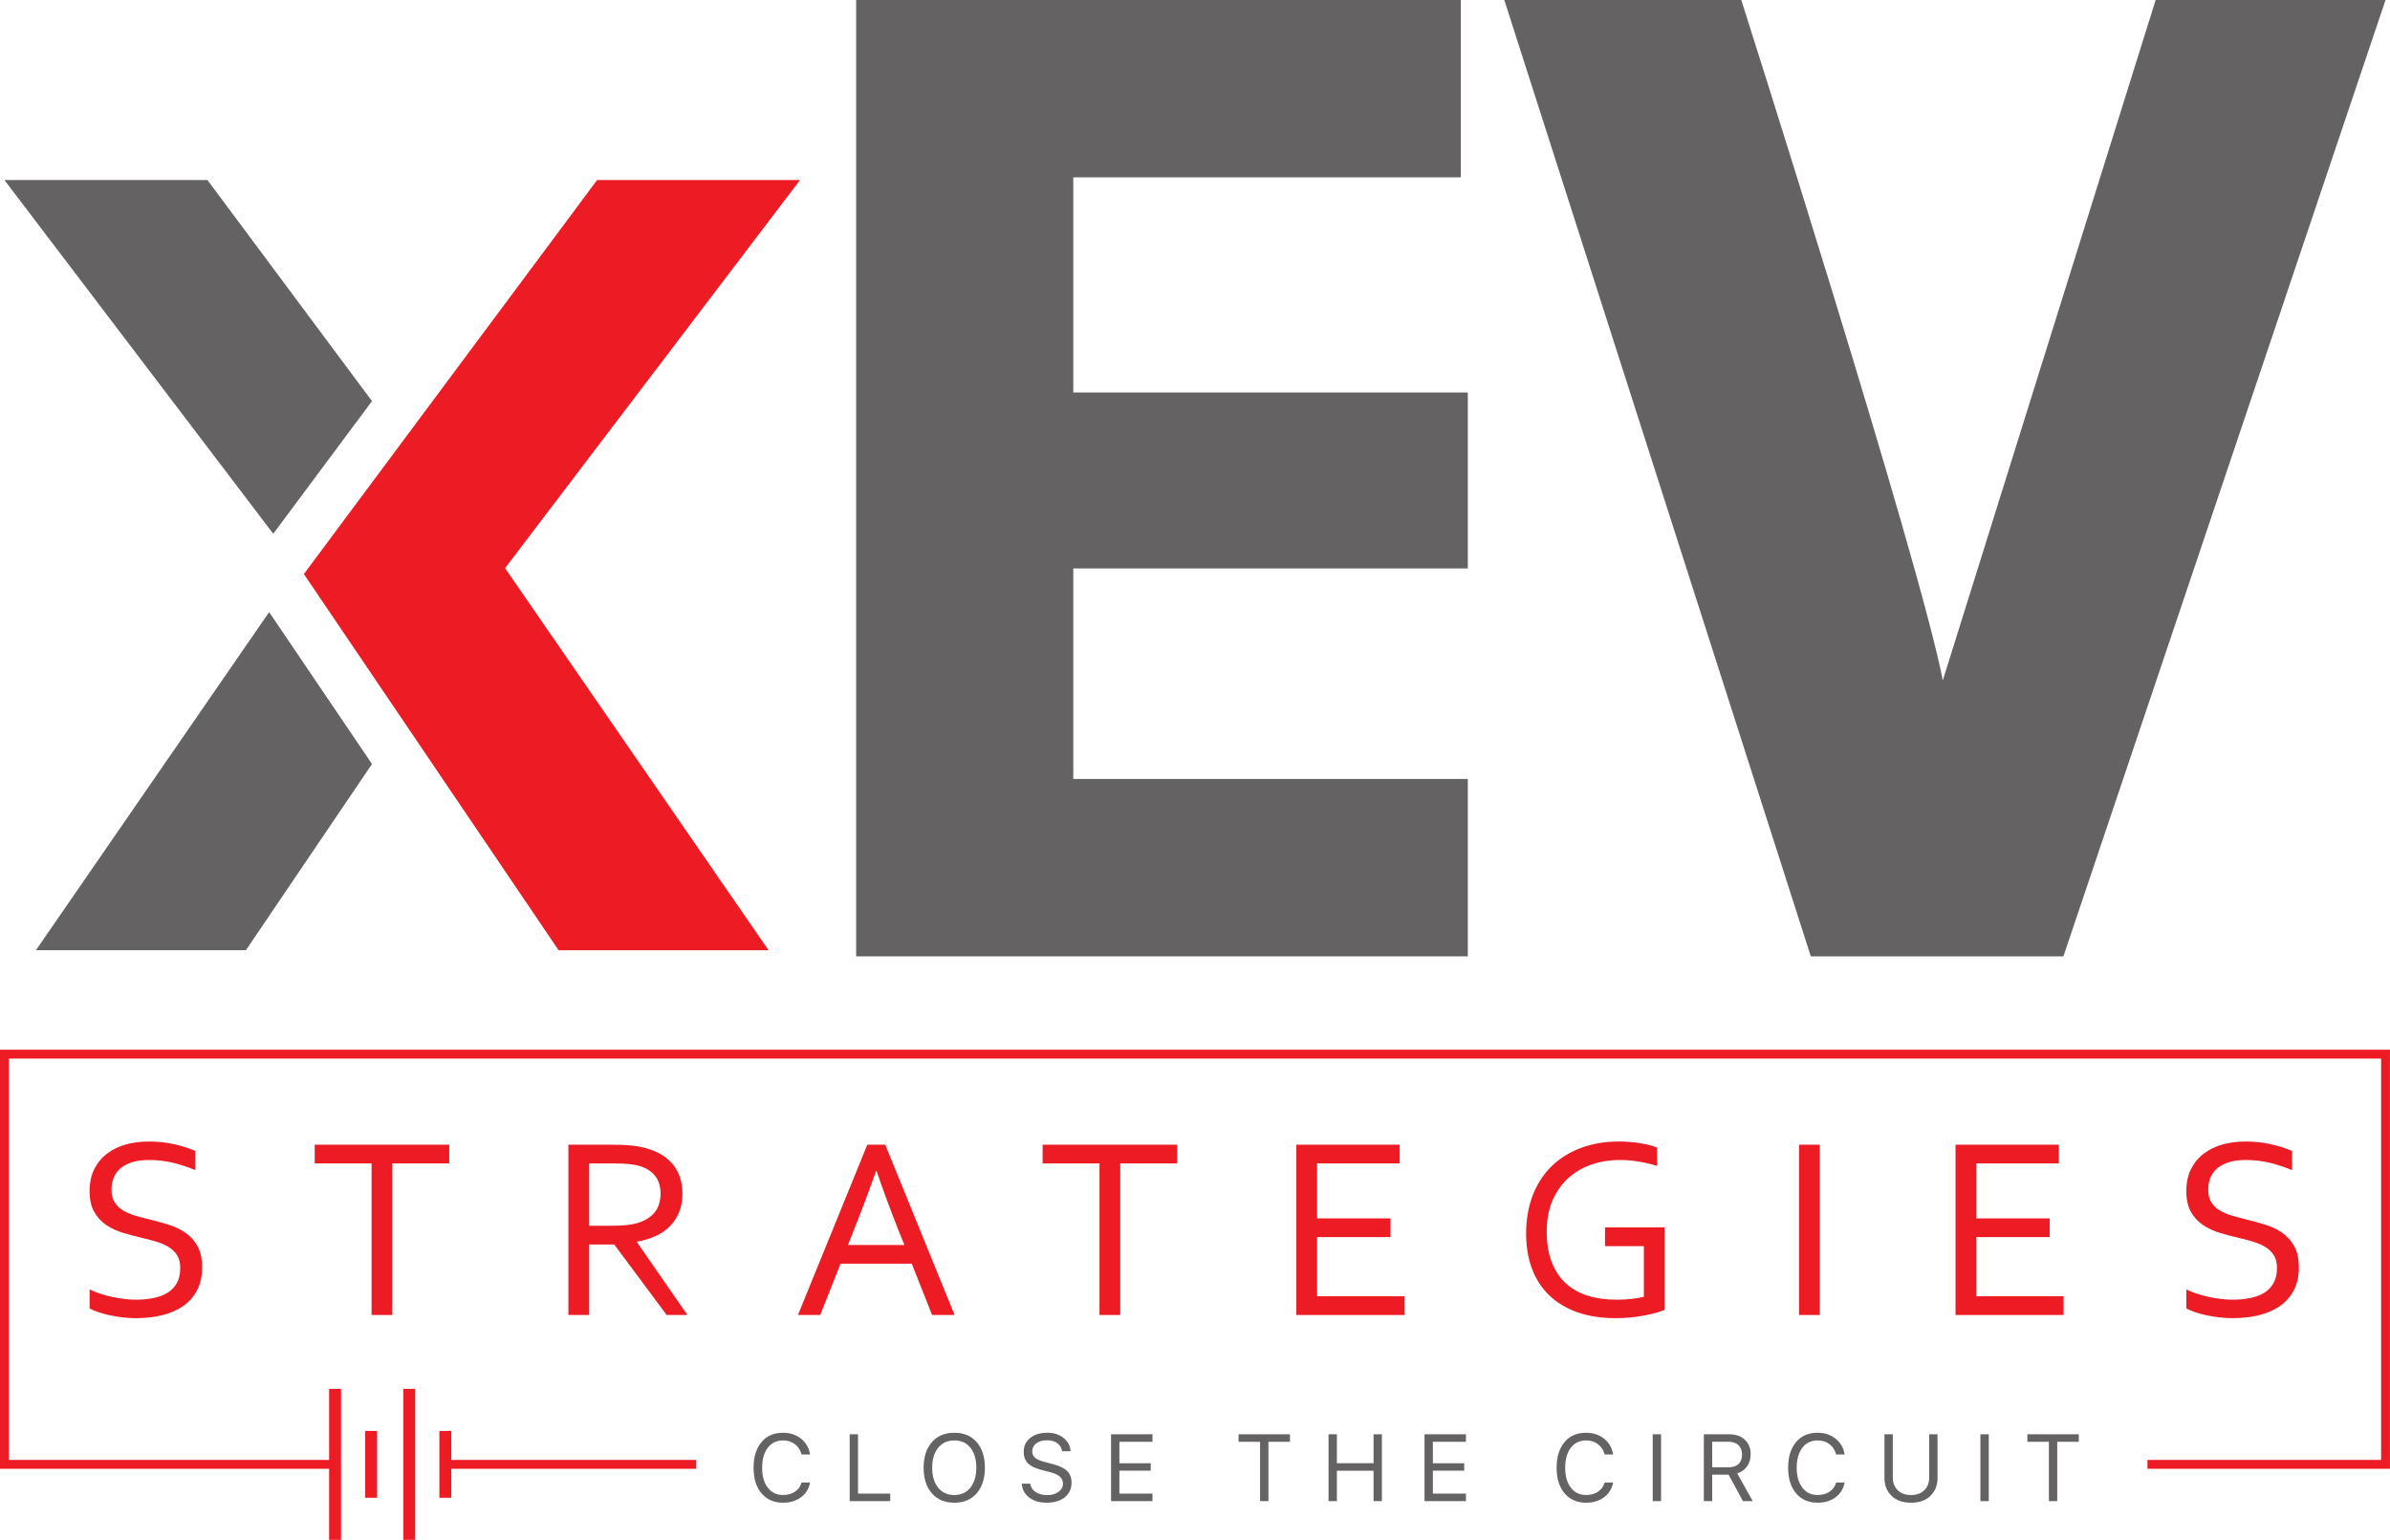
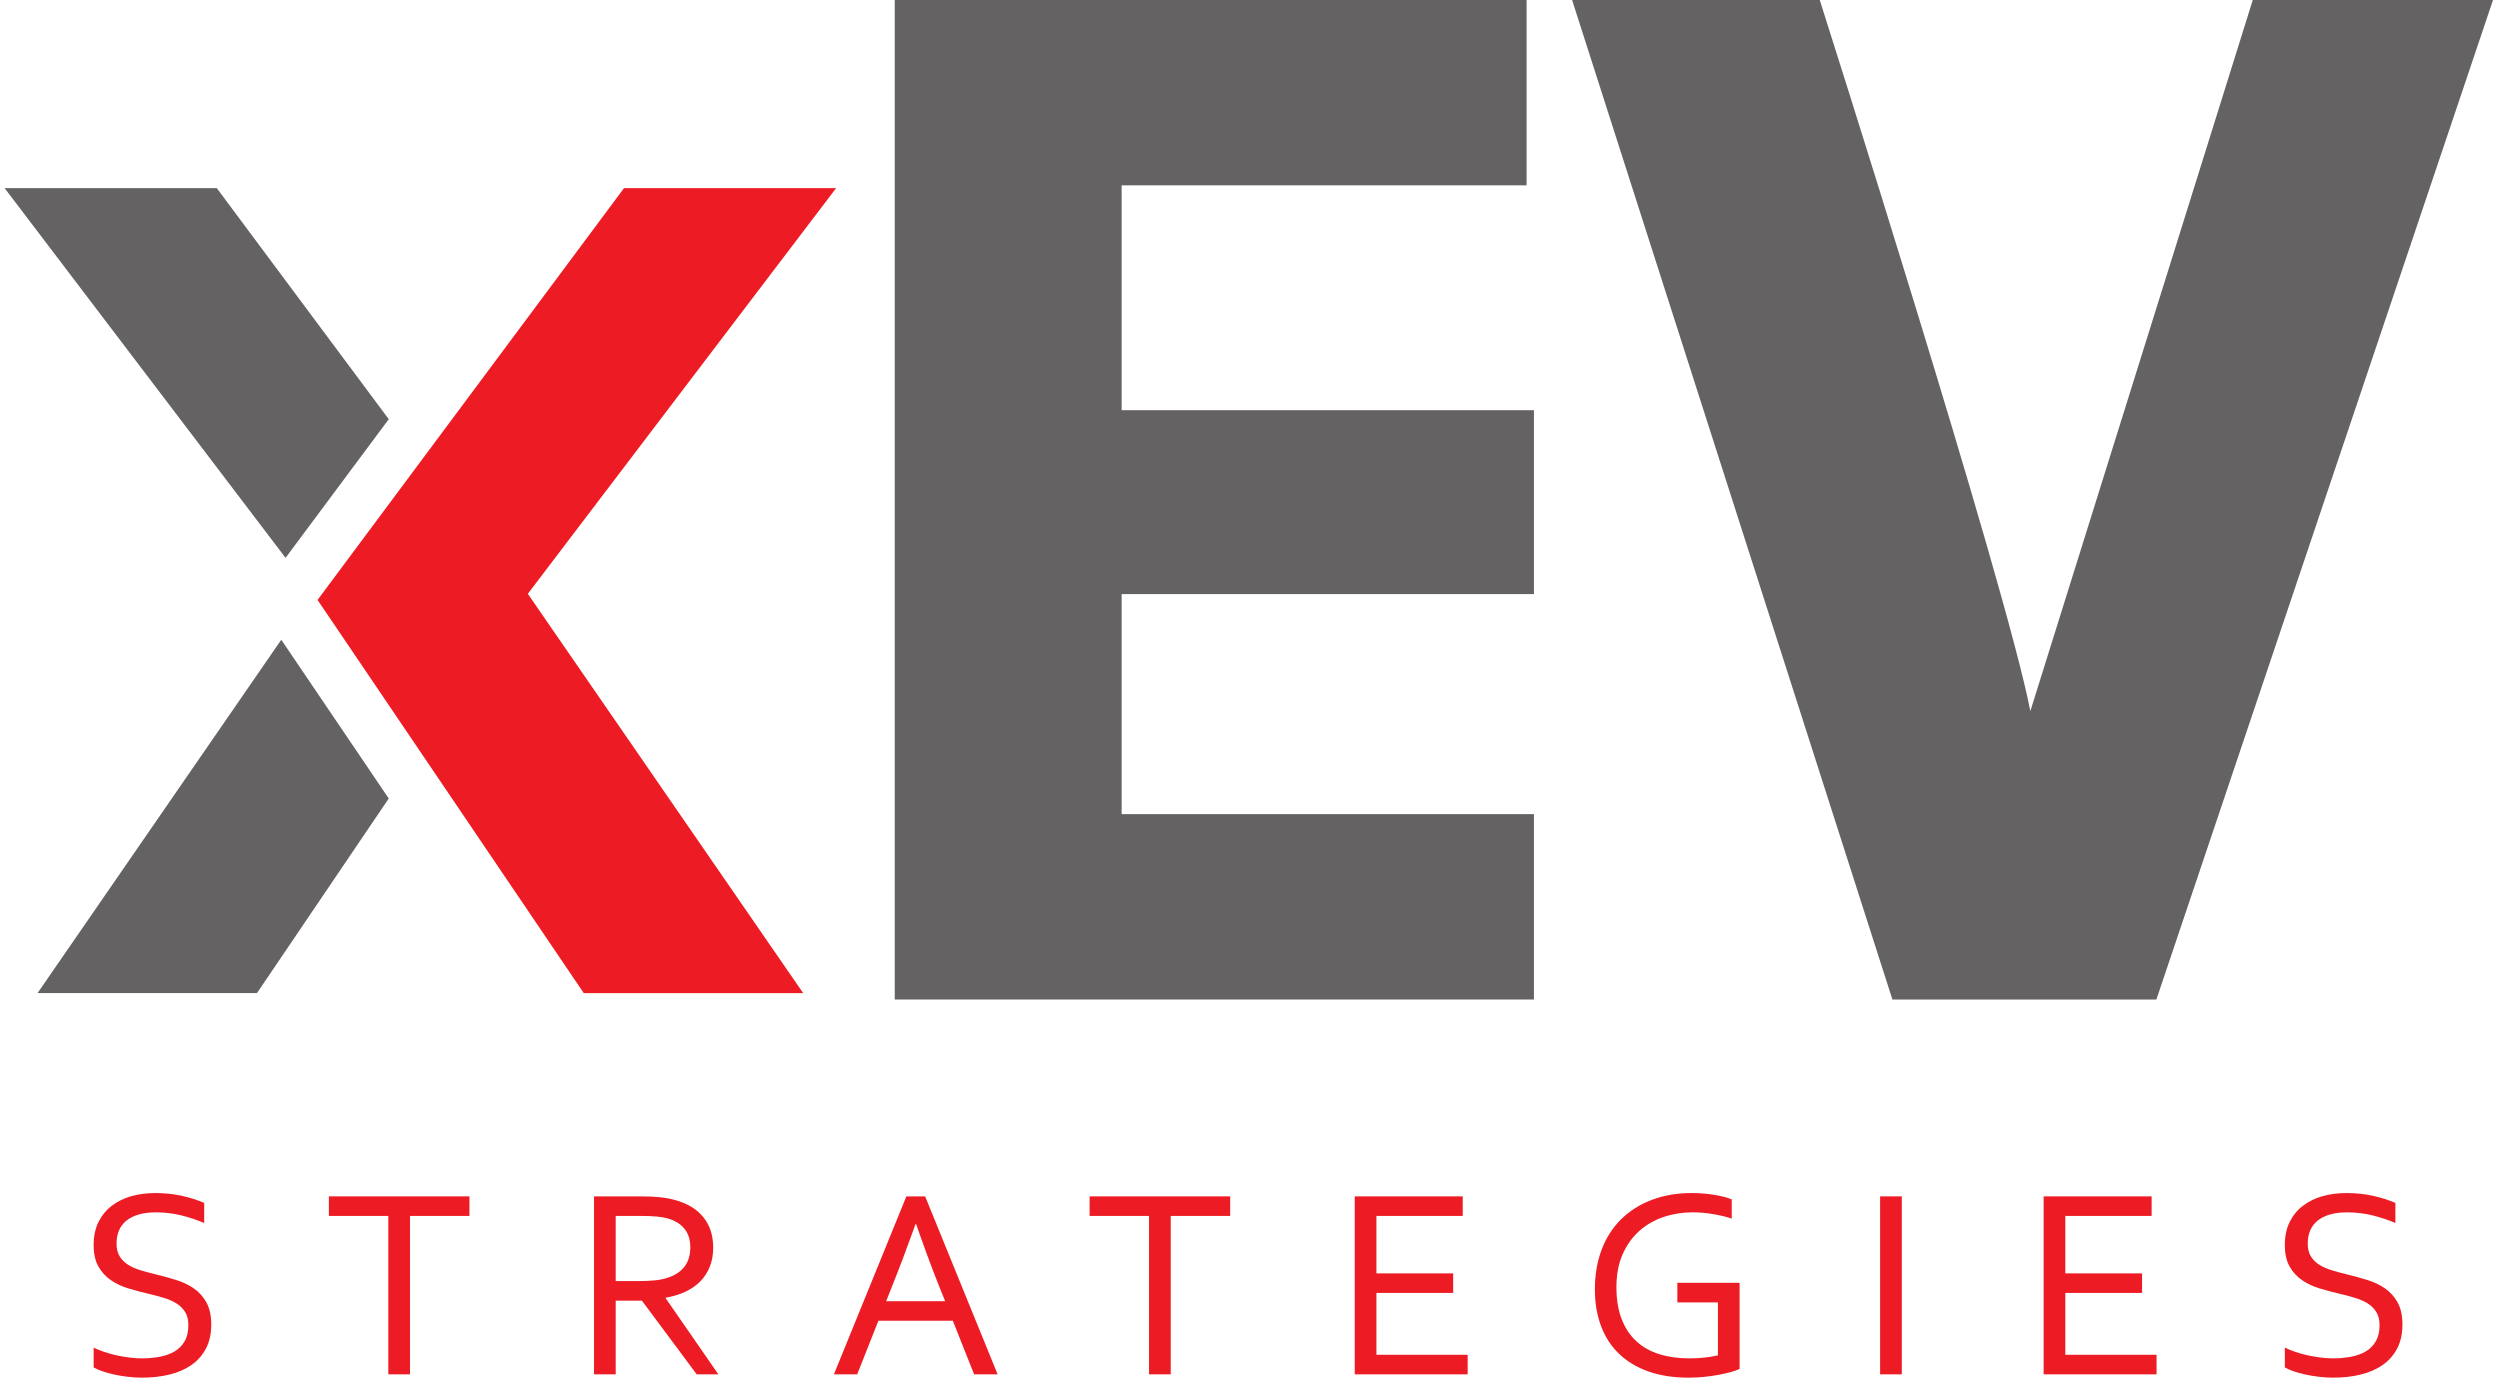
- <svg xmlns="http://www.w3.org/2000/svg" viewBox="0 0 359.667 231.747">
+ <svg xmlns="http://www.w3.org/2000/svg" viewBox="0 0 360 200">
  <g transform="matrix(1.333333,0,0,-1.333333,0,231.7467)" id="g10">
    <g transform="scale(0.1)" id="g12">
      <path id="path14" style="fill:#656263;fill-opacity:1;fill-rule:nonzero;stroke:none" d="M 1656.66,1096.48 H 1211.38 V 858.836 h 445.28 V 658.621 H 966.324 V 1738.13 h 682.406 v -200.2 h -437.35 v -242.84 h 445.28 v -198.61" />
      <path id="path16" style="fill:#656263;fill-opacity:1;fill-rule:nonzero;stroke:none" d="M 2043.8,658.609 1697.85,1738.13 h 267.47 c 0,0 201.8,-633.52 227.44,-768.06 l 240.25,768.06 h 259.46 L 2328.89,658.609 H 2043.8" />
      <path id="path18" style="fill:#ed1c24;fill-opacity:1;fill-rule:nonzero;stroke:none" d="m 125.859,395.172 c 0,-5.652 1.129,-10.32 3.426,-14.012 2.317,-3.699 5.383,-6.73 9.266,-9.121 3.847,-2.398 8.347,-4.359 13.437,-5.898 5.114,-1.532 10.453,-2.961 15.981,-4.301 7.461,-1.809 14.769,-3.828 21.992,-6.039 7.207,-2.199 13.629,-5.231 19.269,-9.11 5.618,-3.882 10.18,-8.929 13.668,-15.16 3.481,-6.23 5.243,-14.222 5.243,-24 0,-9.949 -1.879,-18.543 -5.668,-25.781 -3.782,-7.219 -8.993,-13.16 -15.66,-17.809 -6.672,-4.652 -14.543,-8.082 -23.653,-10.332 -9.094,-2.269 -19.051,-3.379 -29.871,-3.379 -4.969,0 -10.07,0.309 -15.293,0.942 -5.226,0.609 -10.199,1.449 -14.933,2.5 -4.735,1.058 -9.036,2.25 -12.872,3.598 -3.836,1.339 -6.839,2.679 -9.054,4.011 v 21.41 c 3.465,-1.722 7.343,-3.3 11.64,-4.73 4.313,-1.441 8.762,-2.672 13.36,-3.68 4.601,-0.992 9.254,-1.793 13.929,-2.359 4.704,-0.57 9.114,-0.863 13.223,-0.863 6.723,0 13.102,0.57 19.184,1.742 6.066,1.129 11.418,3.039 16.007,5.719 4.602,2.691 8.25,6.351 10.918,11 2.692,4.64 4.032,10.449 4.032,17.449 0,5.742 -1.18,10.492 -3.524,14.211 -2.355,3.742 -5.488,6.832 -9.41,9.269 -3.93,2.442 -8.457,4.43 -13.578,5.961 -5.117,1.539 -10.508,2.981 -16.148,4.32 -7.481,1.731 -14.778,3.649 -21.915,5.809 -7.136,2.16 -13.503,5.152 -19.105,8.973 -5.59,3.84 -10.109,8.758 -13.488,14.816 -3.41,6.024 -5.125,13.723 -5.125,23.113 0,9.758 1.801,18.168 5.363,25.2 3.578,7.05 8.406,12.871 14.52,17.461 6.097,4.597 13.121,7.988 21.07,10.199 7.949,2.211 16.422,3.301 25.43,3.301 10.23,0 19.8,-0.981 28.648,-2.93 8.859,-1.973 16.98,-4.543 24.352,-7.703 v -21.68 c -7.954,3.352 -16.161,6.07 -24.641,8.191 -8.473,2.09 -17.539,3.2 -27.231,3.301 -7.257,0 -13.589,-0.793 -18.941,-2.383 -5.367,-1.578 -9.82,-3.828 -13.367,-6.75 -3.543,-2.918 -6.168,-6.457 -7.902,-10.617 -1.719,-4.172 -2.579,-8.781 -2.579,-13.859" />
      <path id="path20" style="fill:#ed1c24;fill-opacity:1;fill-rule:nonzero;stroke:none" d="M 442.809,253.809 H 419.391 V 424.898 H 355.188 V 446.02 H 507.027 V 424.898 H 442.809 V 253.809" />
      <path id="path22" style="fill:#ed1c24;fill-opacity:1;fill-rule:nonzero;stroke:none" d="M 664.965,424.898 V 354.52 h 23.109 c 7.192,0 13.321,0.23 18.391,0.71 5.078,0.489 9.621,1.34 13.664,2.579 8.117,2.5 14.398,6.472 18.809,11.929 4.398,5.461 6.609,12.602 6.609,21.403 -0.102,8.238 -2.211,14.859 -6.332,19.898 -4.11,5.031 -9.813,8.652 -17.09,10.852 -3.449,1.058 -7.559,1.82 -12.359,2.3 -4.789,0.469 -10.86,0.707 -18.235,0.707 z m 0,-91.5 V 253.82 h -23.434 v 192.2 h 49.793 c 8.41,0 15.563,-0.309 21.449,-0.938 5.883,-0.621 11.27,-1.613 16.145,-2.961 13.387,-3.633 23.625,-9.832 30.715,-18.59 7.062,-8.75 10.609,-19.711 10.609,-32.82 0,-7.75 -1.238,-14.699 -3.738,-20.832 -2.481,-6.117 -5.969,-11.438 -10.488,-15.949 -4.485,-4.5 -9.879,-8.168 -16.153,-11.051 -6.277,-2.879 -13.238,-4.981 -20.91,-6.32 v -0.571 l 56.891,-82.168 h -23.399 l -59.199,79.578 h -28.281" />
      <path id="path24" style="fill:#ed1c24;fill-opacity:1;fill-rule:nonzero;stroke:none" d="m 988.816,416.148 c -8.578,-23.929 -16.769,-45.679 -24.578,-65.207 l -7.175,-18.113 h 63.697 l -7.28,18.082 c -7.89,19.891 -15.921,41.641 -24.089,65.238 z M 900.621,253.809 978.895,446.02 h 20.253 l 78.282,-192.211 h -25.41 l -22.96,57.902 h -80.365 l -22.949,-57.902 h -25.125" />
      <path id="path26" style="fill:#ed1c24;fill-opacity:1;fill-rule:nonzero;stroke:none" d="m 1264.39,253.809 h -23.42 v 171.089 h -64.2 v 21.122 h 151.83 v -21.122 h -64.21 V 253.809" />
      <path id="path28" style="fill:#ed1c24;fill-opacity:1;fill-rule:nonzero;stroke:none" d="m 1486.55,274.941 h 98.52 V 253.809 H 1463.12 V 446.02 h 116.64 v -21.122 h -93.21 v -62.046 h 82.87 V 341.73 h -82.87 v -66.789" />
      <path id="path30" style="fill:#ed1c24;fill-opacity:1;fill-rule:nonzero;stroke:none" d="m 1855.35,331.531 h -43.82 v 21.11 h 67.23 v -92.942 c -2.02,-1.039 -4.97,-2.117 -8.83,-3.23 -3.88,-1.09 -8.32,-2.129 -13.29,-3.09 -4.97,-0.949 -10.33,-1.699 -16.03,-2.289 -5.69,-0.578 -11.32,-0.86 -16.87,-0.86 -16.48,0 -31,2.25 -43.6,6.739 -12.6,4.511 -23.14,10.883 -31.68,19.121 -8.51,8.23 -14.99,18.23 -19.38,30.019 -4.41,11.782 -6.6,24.891 -6.6,39.352 0,15.711 2.4,29.988 7.23,42.82 4.82,12.821 11.83,23.789 20.97,32.891 9.16,9.09 20.22,16.109 33.19,21.039 12.98,4.918 27.28,7.391 42.88,7.391 4.21,0 8.43,-0.161 12.65,-0.493 4.21,-0.347 8.23,-0.808 12.06,-1.449 3.83,-0.609 7.37,-1.359 10.62,-2.219 3.27,-0.859 6,-1.769 8.2,-2.73 v -20.68 c -5.74,1.91 -12.36,3.508 -19.83,4.797 -7.46,1.293 -14.94,1.953 -22.41,1.953 -10.91,0 -21.33,-1.66 -31.24,-4.972 -9.9,-3.297 -18.65,-8.297 -26.21,-15.008 -7.56,-6.692 -13.59,-15.102 -18.1,-25.199 -4.5,-10.114 -6.74,-21.954 -6.74,-35.543 0,-13.329 1.85,-24.809 5.6,-34.469 3.73,-9.699 9.02,-17.692 15.86,-23.988 6.84,-6.34 15.14,-11 24.89,-14.024 9.75,-3.019 20.59,-4.519 32.52,-4.519 5.54,0 11,0.293 16.38,0.863 5.38,0.566 10.18,1.379 14.35,2.437 v 57.172" />
      <path id="path32" style="fill:#ed1c24;fill-opacity:1;fill-rule:nonzero;stroke:none" d="m 2030.52,446.02 h 23.43 V 253.809 h -23.43 V 446.02" />
      <path id="path34" style="fill:#ed1c24;fill-opacity:1;fill-rule:nonzero;stroke:none" d="m 2230.55,274.941 h 98.54 V 253.809 H 2207.13 V 446.02 h 116.63 v -21.122 h -93.21 v -62.046 h 82.87 V 341.73 h -82.87 v -66.789" />
      <path id="path36" style="fill:#ed1c24;fill-opacity:1;fill-rule:nonzero;stroke:none" d="m 2492.35,395.172 c 0,-5.652 1.13,-10.32 3.42,-14.012 2.3,-3.699 5.39,-6.73 9.24,-9.121 3.88,-2.398 8.37,-4.359 13.47,-5.898 5.11,-1.532 10.44,-2.961 15.98,-4.301 7.45,-1.809 14.75,-3.828 21.98,-6.039 7.21,-2.199 13.62,-5.231 19.27,-9.11 5.62,-3.882 10.18,-8.929 13.67,-15.16 3.49,-6.23 5.23,-14.222 5.23,-24 0,-9.949 -1.88,-18.543 -5.67,-25.781 -3.77,-7.219 -8.97,-13.16 -15.64,-17.809 -6.67,-4.652 -14.55,-8.082 -23.66,-10.332 -9.08,-2.269 -19.04,-3.379 -29.86,-3.379 -4.98,0 -10.08,0.309 -15.29,0.942 -5.23,0.609 -10.22,1.449 -14.94,2.5 -4.74,1.058 -9.04,2.25 -12.88,3.598 -3.82,1.339 -6.84,2.679 -9.05,4.011 v 21.41 c 3.46,-1.722 7.35,-3.3 11.62,-4.73 4.33,-1.441 8.79,-2.672 13.38,-3.68 4.6,-0.992 9.25,-1.793 13.94,-2.359 4.69,-0.57 9.1,-0.863 13.22,-0.863 6.71,0 13.1,0.57 19.18,1.742 6.06,1.129 11.42,3.039 16.01,5.719 4.6,2.691 8.23,6.351 10.91,11 2.69,4.64 4.03,10.449 4.03,17.449 0,5.742 -1.17,10.492 -3.52,14.211 -2.35,3.742 -5.49,6.832 -9.4,9.269 -3.94,2.442 -8.47,4.43 -13.6,5.961 -5.1,1.539 -10.49,2.981 -16.14,4.32 -7.47,1.731 -14.77,3.649 -21.9,5.809 -7.14,2.16 -13.51,5.152 -19.11,8.973 -5.6,3.84 -10.11,8.758 -13.51,14.816 -3.39,6.024 -5.11,13.723 -5.11,23.113 0,9.758 1.79,18.168 5.37,25.2 3.57,7.05 8.4,12.871 14.51,17.461 6.1,4.597 13.12,7.988 21.07,10.199 7.96,2.211 16.43,3.301 25.43,3.301 10.24,0 19.79,-0.981 28.65,-2.93 8.86,-1.973 16.97,-4.543 24.36,-7.703 v -21.68 c -7.95,3.352 -16.17,6.07 -24.64,8.191 -8.48,2.09 -17.55,3.2 -27.23,3.301 -7.26,0 -13.59,-0.793 -18.94,-2.383 -5.38,-1.578 -9.83,-3.828 -13.37,-6.75 -3.54,-2.918 -6.18,-6.457 -7.9,-10.617 -1.72,-4.172 -2.58,-8.781 -2.58,-13.859" />
-       <path id="path38" style="fill:#656263;fill-opacity:1;fill-rule:nonzero;stroke:none" d="m 859.48,52.539 c -5.972,7.07 -8.957,16.691 -8.957,28.852 0,12.199 2.977,21.839 8.934,28.91 5.957,7.07 14.063,10.597 24.309,10.597 7.945,0 14.742,-2.25 20.382,-6.777 5.649,-4.531 9.028,-10.441 10.137,-17.73 h -9.562 c -1.254,4.89 -3.762,8.738 -7.528,11.578 -3.761,2.851 -8.242,4.261 -13.429,4.261 -7.25,0 -12.989,-2.769 -17.223,-8.308 -4.238,-5.543 -6.352,-13.051 -6.352,-22.531 0,-9.441 2.122,-16.93 6.375,-22.469 4.25,-5.551 10,-8.312 17.247,-8.312 5.265,0 9.765,1.262 13.515,3.789 3.746,2.523 6.211,5.973 7.395,10.32 h 9.562 c -1.254,-6.93 -4.64,-12.469 -10.164,-16.598 -5.523,-4.133 -12.289,-6.191 -20.308,-6.191 -10.243,0 -18.352,3.531 -24.333,10.609" />
-       <path id="path40" style="fill:#656263;fill-opacity:1;fill-rule:nonzero;stroke:none" d="m 1004.78,52.172 c 0,-1.711 0,-3.113 0,-4.223 0,-1.129 0,-2.527 0,-4.238 h -45.788 v 75.43 h 9.41 V 52.172 h 36.378" />
-       <path id="path42" style="fill:#656263;fill-opacity:1;fill-rule:nonzero;stroke:none" d="m 1058.87,103.922 c -4.49,-5.543 -6.74,-13.043 -6.74,-22.481 0,-9.332 2.2,-16.812 6.61,-22.422 4.41,-5.609 10.53,-8.41 18.37,-8.41 7.74,0 13.81,2.801 18.22,8.41 4.41,5.609 6.61,13.09 6.61,22.422 0,9.438 -2.21,16.938 -6.64,22.481 -4.42,5.539 -10.49,8.308 -18.19,8.308 -7.66,0 -13.75,-2.769 -18.24,-8.308 z m 43.54,6.328 c 6.13,-7.109 9.2,-16.711 9.2,-28.809 0,-12.051 -3.06,-21.652 -9.17,-28.801 -6.12,-7.141 -14.56,-10.711 -25.33,-10.711 -10.8,0 -19.28,3.57 -25.43,10.711 -6.15,7.149 -9.22,16.75 -9.22,28.801 0,12.129 3.11,21.739 9.33,28.829 6.22,7.089 14.66,10.628 25.32,10.628 10.74,0 19.17,-3.539 25.3,-10.648" />
-       <path id="path44" style="fill:#656263;fill-opacity:1;fill-rule:nonzero;stroke:none" d="m 1153.21,63.41 c 1.92,0 3.51,0 4.76,0 1.25,0 2.84,0 4.76,0 0.59,-3.93 2.63,-7.078 6.11,-9.41 3.49,-2.328 7.91,-3.5 13.28,-3.5 5.09,0 9.3,1.23 12.62,3.691 3.33,2.457 5,5.539 5,9.27 0,3.211 -1.22,5.867 -3.67,8 -2.43,2.129 -6.25,3.84 -11.44,5.129 l -9.67,2.512 c -6.83,1.738 -11.8,4.219 -14.9,7.438 -3.1,3.223 -4.65,7.519 -4.65,12.891 0,6.41 2.45,11.59 7.34,15.55 4.9,3.95 11.34,5.918 19.32,5.918 7.28,0 13.38,-1.937 18.29,-5.847 4.91,-3.903 7.56,-8.903 7.95,-15 h -9.46 c -0.67,3.871 -2.51,6.89 -5.52,9.078 -3.01,2.16 -6.87,3.262 -11.58,3.262 -5.01,0 -9.05,-1.153 -12.1,-3.45 -3.05,-2.3 -4.57,-5.371 -4.57,-9.203 0,-2.969 1.12,-5.367 3.37,-7.207 2.25,-1.852 5.97,-3.43 11.16,-4.762 l 7.89,-2.09 c 7.81,-1.949 13.41,-4.57 16.81,-7.84 3.4,-3.269 5.09,-7.691 5.09,-13.23 0,-6.93 -2.53,-12.449 -7.6,-16.539 -5.07,-4.09 -11.93,-6.141 -20.57,-6.141 -7.98,0 -14.52,1.949 -19.63,5.852 -5.1,3.91 -7.9,9.117 -8.39,15.629" />
-       <path id="path46" style="fill:#656263;fill-opacity:1;fill-rule:nonzero;stroke:none" d="m 1300.75,52.172 c 0,-1.711 0,-3.113 0,-4.223 0,-1.129 0,-2.527 0,-4.238 h -46.73 v 75.43 h 46.73 v -8.481 h -37.32 V 86.461 h 35.38 v -8.359 h -35.38 V 52.172 h 37.32" />
-       <path id="path48" style="fill:#656263;fill-opacity:1;fill-rule:nonzero;stroke:none" d="m 1431.62,43.711 c -1.89,0 -3.45,0 -4.71,0 -1.25,0 -2.82,0 -4.7,0 V 110.66 h -24.3 v 8.481 h 58.01 v -8.481 h -24.3 V 43.711" />
-       <path id="path50" style="fill:#656263;fill-opacity:1;fill-rule:nonzero;stroke:none" d="m 1559.69,43.711 c -1.87,0 -3.44,0 -4.69,0 -1.26,0 -2.83,0 -4.71,0 v 34.34 h -41.4 V 43.711 h -9.41 v 75.43 h 9.41 V 86.519 h 41.4 v 32.621 h 9.4 V 43.711" />
-       <path id="path52" style="fill:#656263;fill-opacity:1;fill-rule:nonzero;stroke:none" d="m 1654.55,52.172 c 0,-1.711 0,-3.113 0,-4.223 0,-1.129 0,-2.527 0,-4.238 h -46.74 v 75.43 h 46.74 v -8.481 h -37.33 V 86.461 h 35.38 v -8.359 h -35.38 V 52.172 h 37.33" />
-       <path id="path54" style="fill:#656263;fill-opacity:1;fill-rule:nonzero;stroke:none" d="m 1765.86,52.539 c -5.97,7.07 -8.96,16.691 -8.96,28.852 0,12.199 2.98,21.839 8.93,28.91 5.96,7.07 14.07,10.597 24.31,10.597 7.94,0 14.74,-2.25 20.38,-6.777 5.65,-4.531 9.03,-10.441 10.15,-17.73 h -9.57 c -1.25,4.89 -3.76,8.738 -7.53,11.578 -3.76,2.851 -8.23,4.261 -13.43,4.261 -7.24,0 -12.99,-2.769 -17.22,-8.308 -4.23,-5.543 -6.35,-13.051 -6.35,-22.531 0,-9.441 2.13,-16.93 6.37,-22.469 4.25,-5.551 10,-8.312 17.25,-8.312 5.26,0 9.77,1.262 13.52,3.789 3.74,2.523 6.21,5.973 7.39,10.32 h 9.57 c -1.26,-6.93 -4.65,-12.469 -10.17,-16.598 -5.52,-4.133 -12.29,-6.191 -20.31,-6.191 -10.24,0 -18.35,3.531 -24.33,10.609" />
-       <path id="path56" style="fill:#656263;fill-opacity:1;fill-rule:nonzero;stroke:none" d="m 1874.78,43.711 c -1.88,0 -3.45,0 -4.71,0 -1.25,0 -2.82,0 -4.7,0 v 75.43 h 9.41 V 43.711" />
-       <path id="path58" style="fill:#656263;fill-opacity:1;fill-rule:nonzero;stroke:none" d="m 1932.48,110.77 c 0,-3.911 0,-7.29 0,-10.141 0,-2.86 0,-5.707 0,-8.57 0,-2.859 0,-6.238 0,-10.137 h 18.55 c 4.84,0 8.58,1.238 11.21,3.727 2.63,2.492 3.95,6.051 3.95,10.691 0,4.531 -1.38,8.07 -4.13,10.609 -2.76,2.551 -6.57,3.821 -11.45,3.821 z m 0,-37.219 c 0,-6 0,-10.969 0,-14.922 0,-3.957 0,-8.93 0,-14.918 h -9.42 v 75.43 h 28.81 c 7.28,0 13.11,-2.051 17.48,-6.153 4.38,-4.097 6.56,-9.539 6.56,-16.328 0,-5.27 -1.34,-9.82 -4.02,-13.649 -2.69,-3.832 -6.4,-6.5 -11.13,-7.992 l 17.45,-31.309 h -11.03 l -16.15,29.84 h -18.55" />
-       <path id="path60" style="fill:#656263;fill-opacity:1;fill-rule:nonzero;stroke:none" d="m 2027.16,52.539 c -5.97,7.07 -8.96,16.691 -8.96,28.852 0,12.199 2.98,21.839 8.93,28.91 5.96,7.07 14.07,10.597 24.31,10.597 7.94,0 14.74,-2.25 20.38,-6.777 5.65,-4.531 9.02,-10.441 10.15,-17.73 h -9.57 c -1.25,4.89 -3.76,8.738 -7.53,11.578 -3.76,2.851 -8.23,4.261 -13.43,4.261 -7.25,0 -12.99,-2.769 -17.23,-8.308 -4.22,-5.543 -6.34,-13.051 -6.34,-22.531 0,-9.441 2.13,-16.93 6.37,-22.469 4.25,-5.551 10,-8.312 17.25,-8.312 5.26,0 9.76,1.262 13.51,3.789 3.75,2.523 6.22,5.973 7.4,10.32 h 9.57 c -1.26,-6.93 -4.65,-12.469 -10.17,-16.598 -5.53,-4.133 -12.29,-6.191 -20.31,-6.191 -10.24,0 -18.35,3.531 -24.33,10.609" />
-       <path id="path62" style="fill:#656263;fill-opacity:1;fill-rule:nonzero;stroke:none" d="m 2136.33,119.141 c 0,-6.602 0,-12.313 0,-17.153 0,-4.847 0,-9.699 0,-14.558 0,-4.859 0,-10.59 0,-17.168 0,-5.68 1.79,-10.371 5.38,-14.082 3.59,-3.711 8.65,-5.57 15.16,-5.57 6.55,0 11.61,1.859 15.19,5.57 3.57,3.711 5.36,8.402 5.36,14.082 v 48.879 h 9.4 V 69.629 c 0,-8.039 -2.65,-14.668 -7.94,-19.891 -5.3,-5.199 -12.63,-7.809 -22.01,-7.809 -9.34,0 -16.66,2.609 -21.98,7.809 -5.31,5.223 -7.97,11.851 -7.97,19.891 v 49.512 h 9.41" />
-       <path id="path64" style="fill:#656263;fill-opacity:1;fill-rule:nonzero;stroke:none" d="m 2244.63,43.711 c -1.88,0 -3.44,0 -4.7,0 -1.25,0 -2.83,0 -4.71,0 v 75.43 h 9.41 V 43.711" />
-       <path id="path66" style="fill:#656263;fill-opacity:1;fill-rule:nonzero;stroke:none" d="m 2321.93,43.711 c -1.89,0 -3.45,0 -4.71,0 -1.25,0 -2.82,0 -4.7,0 V 110.66 h -24.3 v 8.481 h 58.02 v -8.481 h -24.31 V 43.711" />
-       <path id="path68" style="fill:#ed1c24;fill-opacity:1;fill-rule:nonzero;stroke:none" d="m 2697.47,80.211 h -273.73 v 10 h 263.73 V 543.23 H 10 V 90.211 h 368.18 v -10 H 0 V 553.23 H 2697.47 V 80.211" />
-       <path id="path70" style="fill:#ed1c24;fill-opacity:1;fill-rule:nonzero;stroke:none" d="M 785.816,80.211 H 502.637 v 10 h 283.179 v -10" />
      <path id="path72" style="fill:#656263;fill-opacity:1;fill-rule:nonzero;stroke:none" d="M 303.777,1047.18 419.848,875.719 277.551,665.582 H 40.57 L 303.777,1047.18" />
      <path id="path74" style="fill:#656263;fill-opacity:1;fill-rule:nonzero;stroke:none" d="M 308.398,1135.62 4.988,1534.9 H 234.125 L 419.859,1285.36 308.398,1135.62" />
      <path id="path76" style="fill:#ed1c24;fill-opacity:1;fill-rule:nonzero;stroke:none" d="M 867.434,665.531 H 630.461 L 342.961,1090.15 673.93,1534.9 H 902.992 L 570.055,1096.78 867.434,665.531" />
-       <path id="path78" style="fill:#ed1c24;fill-opacity:1;fill-rule:nonzero;stroke:none" d="m 384.902,0 h -13.449 v 170.441 h 13.449 V 0" />
-       <path id="path80" style="fill:#ed1c24;fill-opacity:1;fill-rule:nonzero;stroke:none" d="M 468.629,0 H 455.18 v 170.441 h 13.449 V 0" />
-       <path id="path82" style="fill:#ed1c24;fill-opacity:1;fill-rule:nonzero;stroke:none" d="m 425.637,47.5 h -13.449 v 75.43 h 13.449 V 47.5" />
-       <path id="path84" style="fill:#ed1c24;fill-opacity:1;fill-rule:nonzero;stroke:none" d="m 509.359,47.5 h -13.445 v 75.43 h 13.445 V 47.5" />
    </g>
  </g>
</svg>
